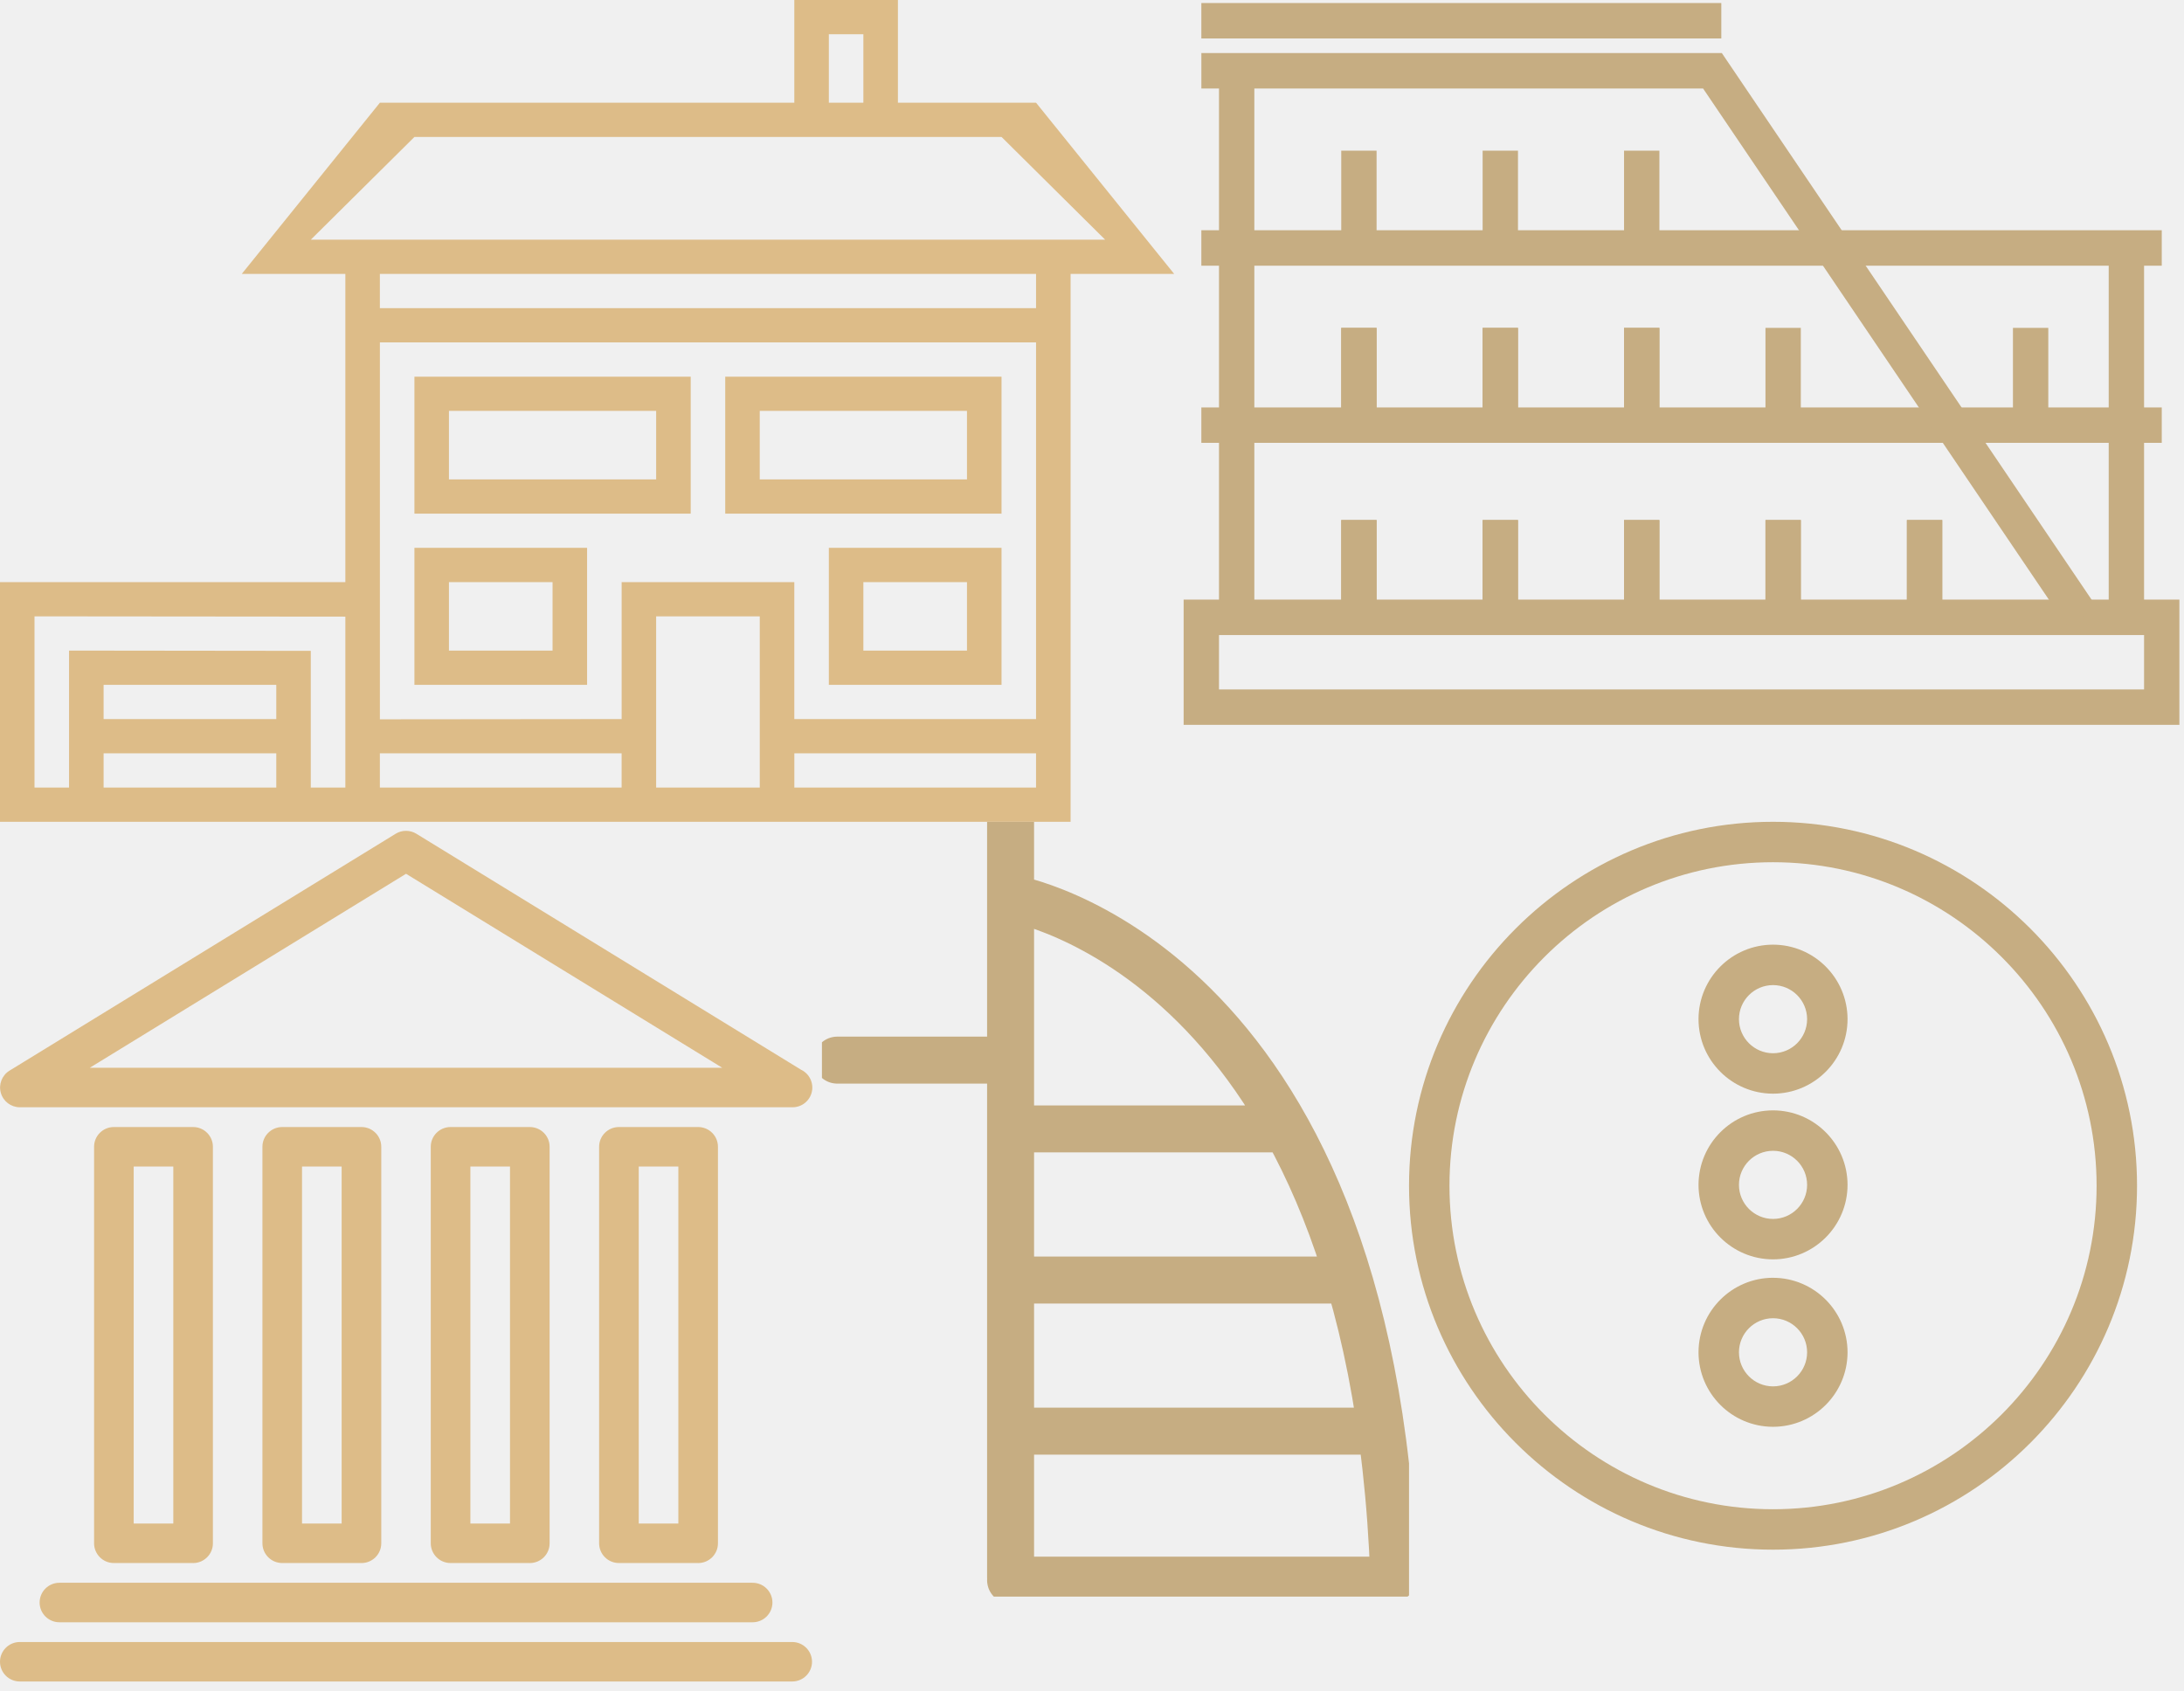
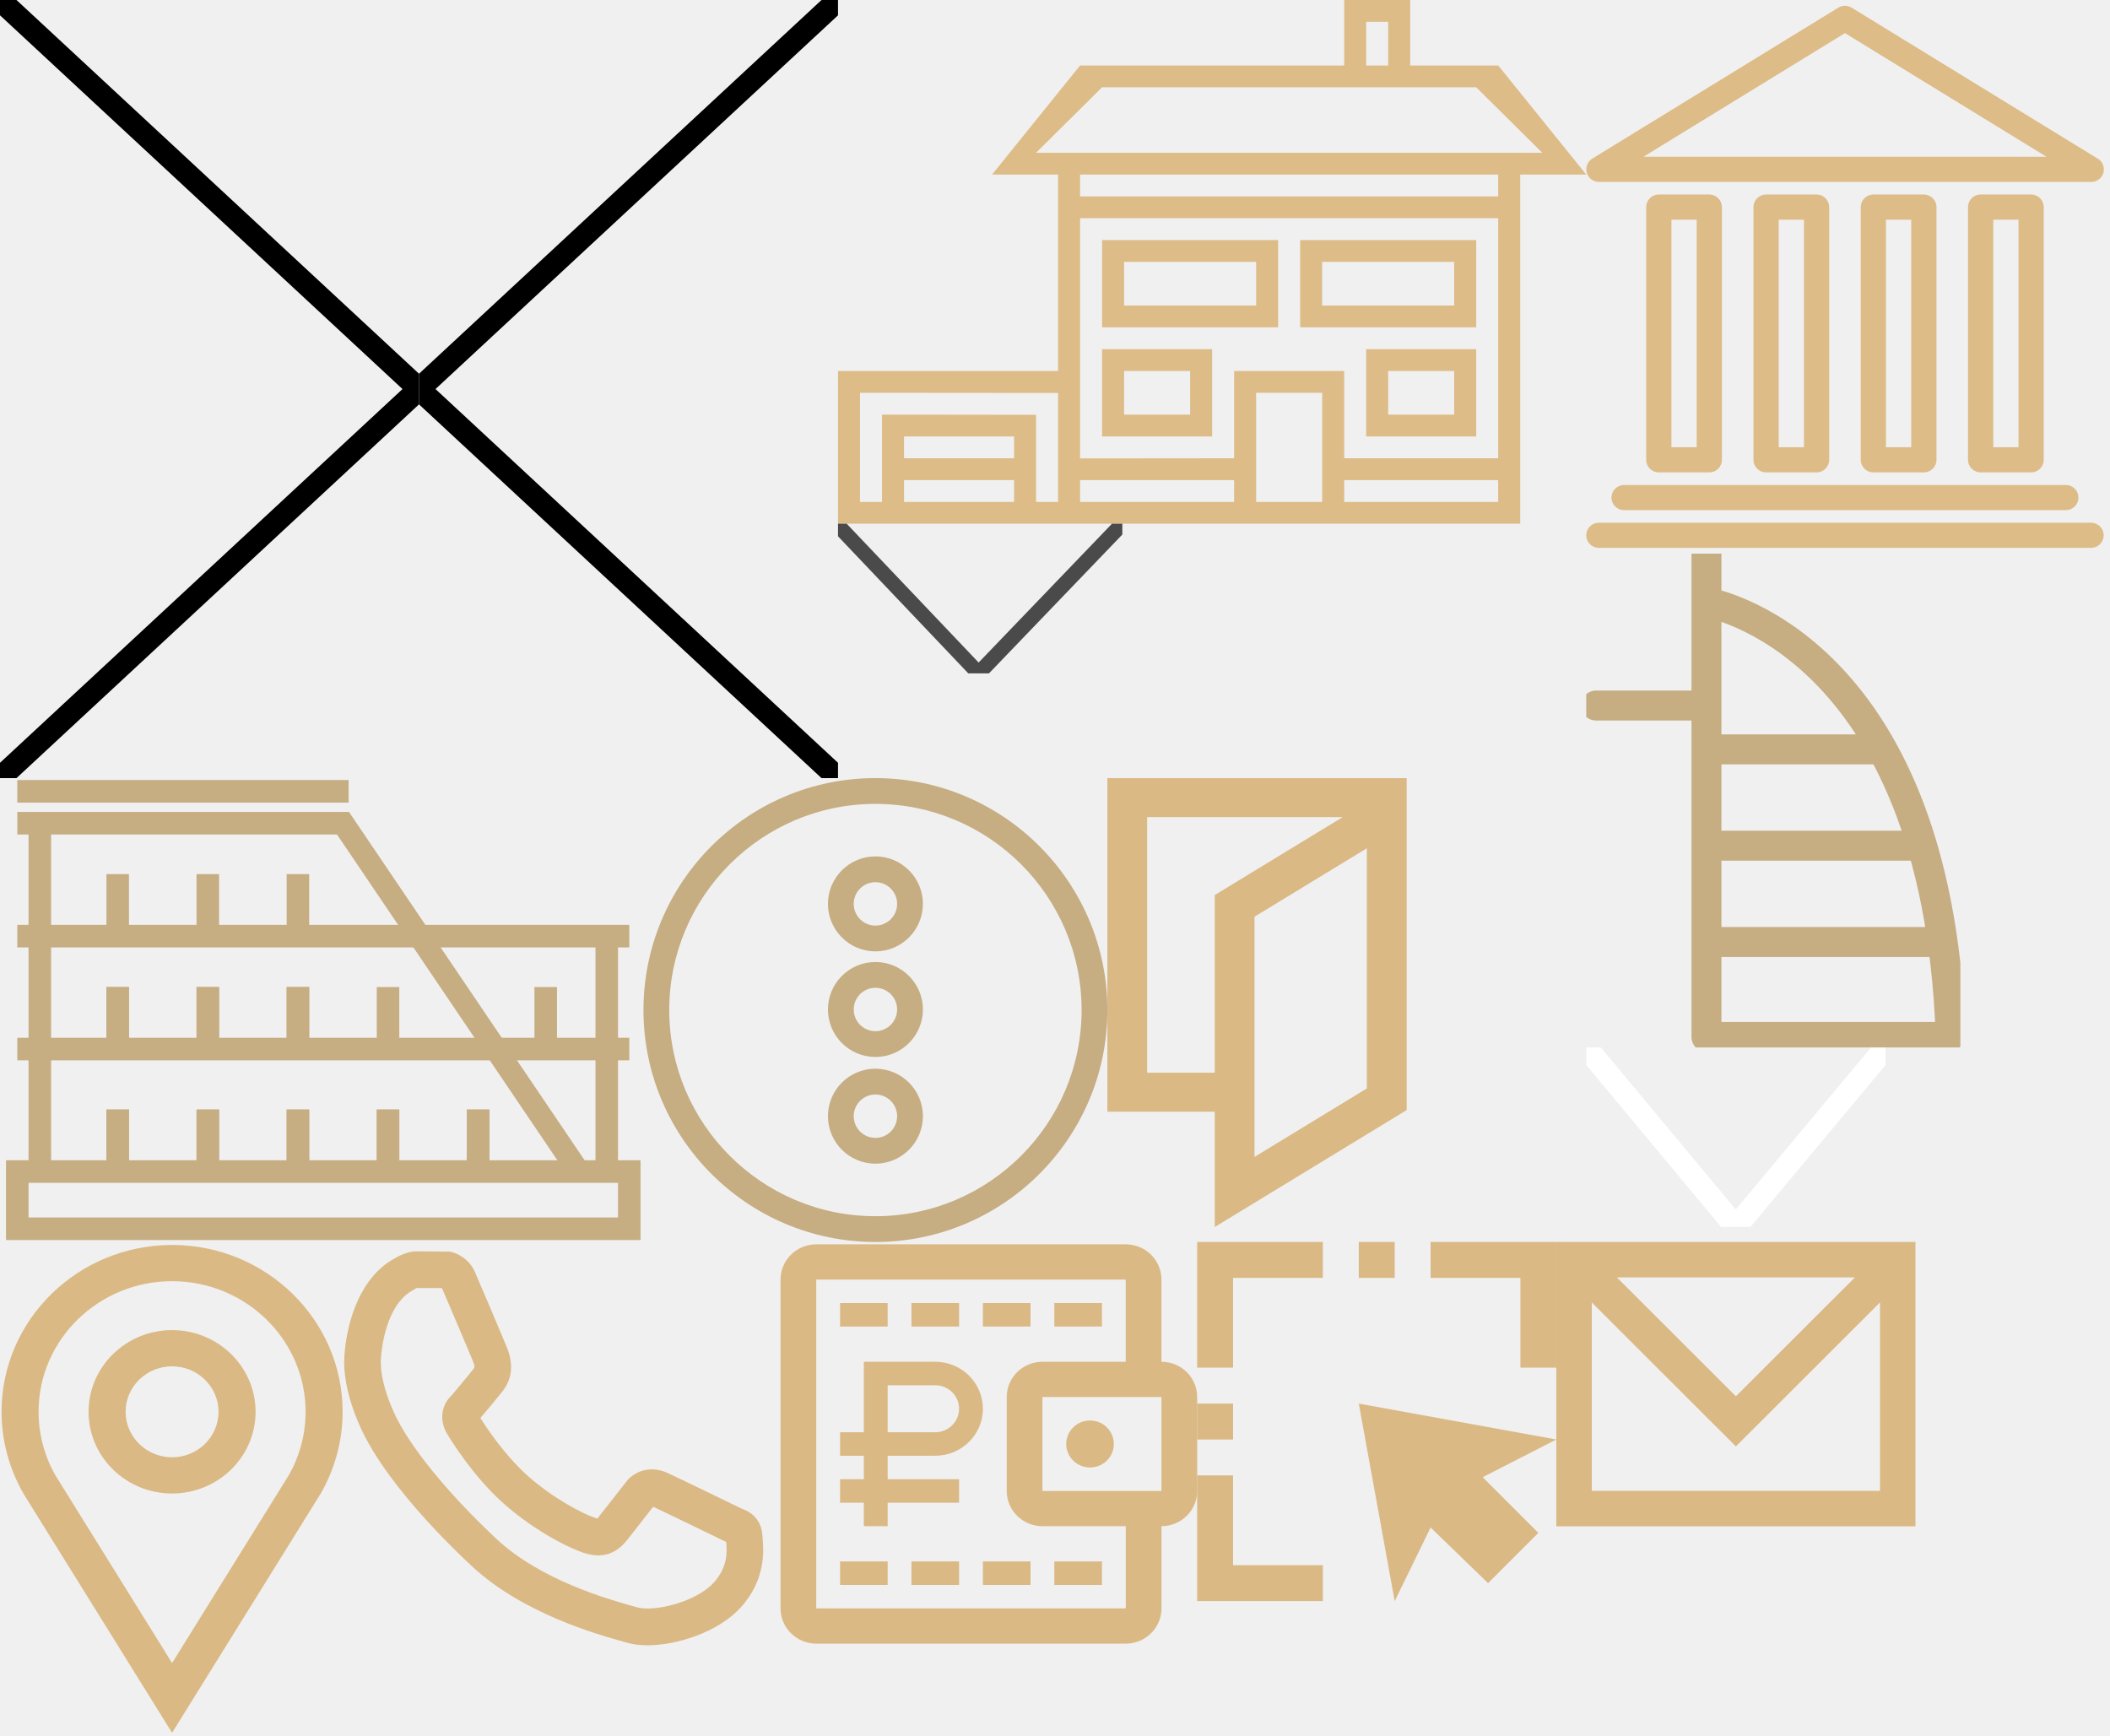
- <svg xmlns="http://www.w3.org/2000/svg" width="93" height="72" viewBox="0 0 93 72">
-   <svg width="25" height="33" viewBox="0 0 25 33" id="L1VzZXJzL2t1a2tvbWFoL3Byb2plY3RzL0xlRHVuZS1mcm9udGVuZC9zcmMvbW9kdWxlcy9jYXRlZ29yaWVzL3Nwcml0ZS1jYXRlZ29yeS00LnN2Zw==" x="35" y="35">
+ <svg xmlns="http://www.w3.org/2000/svg" width="141" height="116" viewBox="0 0 141 116">
+   <svg width="29" height="27" viewBox="0 0 29 27" id="L1VzZXJzL2t1a2tvbWFoL3Byb2plY3RzL0xlRHVuZS1mcm9udGVuZC9zcmMvbW9kdWxlcy9jYXRhbG9nL3Nwcml0ZS1waG9uZS5zdmc=" x="23" y="83">
+     <path d="M20.273 26.953c-.498 0-.947-.055-1.336-.164l-.175-.05c-1.873-.52-6.848-1.908-10.267-5.108-3.544-3.32-6.233-6.662-7.376-9.172C-.176 9.614-.017 7.886.036 7.319.16 6.005.705 2.795 3.09 1.26 3.55.97 4.215.624 4.807.624l2.236.018c.55.096 1.327.515 1.702 1.384.249.565 1.974 4.63 2.1 4.947.477 1.136.4 2.142-.24 2.974a57.531 57.531 0 0 1-1.503 1.814c.398.638 1.598 2.458 3.127 3.834 1.626 1.462 3.636 2.543 4.543 2.844.066.022.118.036.158.044l.102-.14.107-.138c.414-.537 1.696-2.163 1.696-2.163.235-.354.873-.847 1.726-.847.348 0 .7.081 1.047.24.79.363 4.33 2.085 4.997 2.408.645.2 1.288.795 1.34 1.753l.015.181c.067.765.249 2.794-1.486 4.673-1.512 1.643-4.264 2.503-6.2 2.503zM4.806 3.082c.024.014-.249.155-.401.253-1.517.974-1.862 3.471-1.933 4.212-.038.405-.15 1.642.872 3.89 1 2.194 3.55 5.333 6.82 8.396 2.98 2.79 7.537 4.06 9.252 4.538l.18.05c.12.034.333.074.677.074 1.36 0 3.431-.654 4.406-1.714.969-1.051.905-2.09.85-2.732-.673-.327-4.007-1.947-4.881-2.353-.362.464-1.247 1.59-1.577 2.014-.516.691-1.372 1.622-3.063 1.064-1.33-.442-3.613-1.731-5.412-3.349-1.994-1.795-3.438-4.139-3.71-4.59-.622-1.024-.29-2.05.286-2.573-.009-.003 1.003-1.179 1.498-1.819.054-.068.06-.183-.086-.53-.132-.33-1.72-4.076-2.05-4.83H4.807v-.001z" fill-rule="nonzero" fill="#DAB985" />
+   </svg>
+   <svg width="23" height="33" viewBox="0 0 23 33" id="L1VzZXJzL2t1a2tvbWFoL3Byb2plY3RzL0xlRHVuZS1mcm9udGVuZC9zcmMvbW9kdWxlcy9jYXRhbG9nL3Nwcml0ZS1wbGFjZS5zdmc=" y="83">
+     <g fill-rule="nonzero" fill="#DAB985">
+       <path d="M11.499.2C5.215.2.103 5.2.103 11.348c0 1.906.501 3.788 1.471 5.48L11.499 32.8l9.944-16.006a10.968 10.968 0 0 0 1.453-5.445c0-6.148-5.11-11.15-11.397-11.15zm7.806 15.374L11.5 28.14 3.71 15.607a8.578 8.578 0 0 1-1.133-4.259c0-4.813 4.002-8.728 8.92-8.728 4.92 0 8.924 3.915 8.924 8.728 0 1.49-.393 2.964-1.117 4.225z" />
+       <path d="M11.499 5.889c-3.078 0-5.581 2.45-5.581 5.46s2.502 5.46 5.58 5.46c3.08 0 5.581-2.45 5.581-5.46s-2.5-5.46-5.58-5.46zm0 8.5c-1.713 0-3.106-1.364-3.106-3.04 0-1.675 1.393-3.038 3.106-3.038 1.711 0 3.105 1.363 3.105 3.038 0 1.675-1.394 3.04-3.105 3.04z" />
+     </g>
+   </svg>
+   <svg width="28" height="27" viewBox="0 0 28 27" id="L1VzZXJzL2t1a2tvbWFoL3Byb2plY3RzL0xlRHVuZS1mcm9udGVuZC9zcmMvbW9kdWxlcy9jYXRhbG9nL3Nwcml0ZS1wcmljZS5zdmc=" x="52" y="83">
+     <g fill-rule="nonzero" fill="#DAB985">
+       <path d="M25.614 8.006V2.512c0-1.3-1.069-2.355-2.387-2.355H2.545C1.228.157.16 1.211.16 2.512v21.976c0 1.3 1.069 2.355 2.386 2.355h20.682c1.318 0 2.387-1.054 2.387-2.355v-5.494c1.318 0 2.386-1.054 2.386-2.354v-6.28c0-1.3-1.068-2.354-2.386-2.354zm-2.387 16.482H2.545V2.512h20.682v5.494H17.66c-1.318 0-2.386 1.054-2.386 2.354v6.28c0 1.3 1.068 2.354 2.386 2.354h5.568v5.494zm2.387-7.848h-7.955v-6.28h7.955v6.28z" />
+       <ellipse cx="20.841" cy="13.5" rx="1.591" ry="1.57" />
+       <path d="M18.455 4.081h3.182v1.57h-3.182zM13.682 4.081h3.182v1.57h-3.182zM8.909 4.081h3.182v1.57H8.909zM4.136 4.081h3.182v1.57H4.136zM18.455 21.349h3.182v1.57h-3.182zM13.682 21.349h3.182v1.57h-3.182zM8.909 21.349h3.182v1.57H8.909zM4.136 21.349h3.182v1.57H4.136zM10.5 14.285c1.754 0 3.182-1.409 3.182-3.14 0-1.73-1.428-3.14-3.182-3.14H5.727v4.71h-1.59v1.57h1.59v1.57h-1.59v1.57h1.59v1.57h1.591v-1.57h4.773v-1.57H7.318v-1.57H10.5zm-3.182-4.71H10.5c.877 0 1.59.705 1.59 1.57 0 .866-.713 1.57-1.59 1.57H7.318v-3.14z" />
+     </g>
+   </svg>
+   <svg width="20" height="12" viewBox="0 0 20 12" id="L1VzZXJzL2t1a2tvbWFoL3Byb2plY3RzL0xlRHVuZS1mcm9udGVuZC9zcmMvbW9kdWxlcy9jYXRhbG9nL3Nwcml0ZS1zaG93LW1vcmUuc3Zn" x="106" y="70">
+     <path d="M0 0l9.992 12L20 .009" stroke-width="1.5" stroke="#FFF" fill="none" fill-rule="evenodd" stroke-linecap="round" stroke-linejoin="round" />
+   </svg>
+   <svg width="24" height="24" viewBox="0 0 24 24" id="L1VzZXJzL2t1a2tvbWFoL3Byb2plY3RzL0xlRHVuZS1mcm9udGVuZC9zcmMvbW9kdWxlcy9jYXRhbG9nL3Nwcml0ZS1zcGFjZS5zdmc=" x="80" y="83">
+     <g fill-rule="nonzero" fill="#DAB985">
+       <path d="M19.08 15.72l3.72 3.72-3.36 3.36-3.84-3.72L13.2 24l-2.4-13.2L24 13.2zM21.6 2.4h-6V0H24v8.4h-2.4zM10.8 0h2.4v2.4h-2.4zM2.4 8.4H0V0h8.4v2.4h-6zM2.4 21.6h6V24H0v-8.4h2.4zM0 10.8h2.4v2.4H0z" />
+     </g>
+   </svg>
+   <svg width="25" height="33" viewBox="0 0 25 33" id="L1VzZXJzL2t1a2tvbWFoL3Byb2plY3RzL0xlRHVuZS1mcm9udGVuZC9zcmMvbW9kdWxlcy9jYXRlZ29yaWVzL3Nwcml0ZS1jYXRlZ29yeS00LnN2Zw==" x="106" y="37">
    <g stroke-width="2" stroke="#C6AD82" fill="none" fill-rule="evenodd" stroke-linecap="round" stroke-linejoin="round">
      <path d="M8.033 0v32.188M8.033 32.298h16.172M8.033 3.244S23.42 5.755 24.351 32.188M8.619 13.08h11.167M8.619 19.516h13.248M8.619 25.952h15.198M.65 10.15h6.83" />
    </g>
  </svg>
-   <svg width="31" height="31" viewBox="0 0 31 31" id="L1VzZXJzL2t1a2tvbWFoL3Byb2plY3RzL0xlRHVuZS1mcm9udGVuZC9zcmMvbW9kdWxlcy9jYXRlZ29yaWVzL3Nwcml0ZS1jYXRlZ29yeS01LnN2Zw==" x="60" y="35">
+   <svg width="31" height="31" viewBox="0 0 31 31" id="L1VzZXJzL2t1a2tvbWFoL3Byb2plY3RzL0xlRHVuZS1mcm9udGVuZC9zcmMvbW9kdWxlcy9jYXRlZ29yaWVzL3Nwcml0ZS1jYXRlZ29yeS01LnN2Zw==" x="43" y="52">
    <path d="M15.5 19.42a3.177 3.177 0 0 0-3.173 3.174 3.177 3.177 0 0 0 3.173 3.173 3.177 3.177 0 0 0 3.173-3.173 3.177 3.177 0 0 0-3.173-3.173zm0 4.625c-.8 0-1.451-.651-1.451-1.45 0-.801.65-1.452 1.451-1.452.8 0 1.451.651 1.451 1.451s-.65 1.451-1.451 1.451zm0-11.755a3.177 3.177 0 0 0-3.173 3.173 3.177 3.177 0 0 0 3.173 3.173 3.177 3.177 0 0 0 3.173-3.173A3.177 3.177 0 0 0 15.5 12.29zm0 4.624c-.8 0-1.451-.651-1.451-1.451s.65-1.451 1.451-1.451c.8 0 1.451.65 1.451 1.45 0 .8-.65 1.452-1.451 1.452zm0-11.681a3.177 3.177 0 0 0-3.173 3.173 3.177 3.177 0 0 0 3.173 3.173 3.177 3.177 0 0 0 3.173-3.173A3.177 3.177 0 0 0 15.5 5.233zm0 4.624c-.8 0-1.451-.651-1.451-1.451s.65-1.451 1.451-1.451c.8 0 1.451.651 1.451 1.45 0 .801-.65 1.452-1.451 1.452zM15.5 0C6.953 0 0 6.953 0 15.5S6.953 31 15.5 31 31 24.047 31 15.5 24.047 0 15.5 0zm0 29.278c-7.597 0-13.778-6.18-13.778-13.778 0-7.597 6.18-13.778 13.778-13.778 7.597 0 13.778 6.18 13.778 13.778 0 7.597-6.18 13.778-13.778 13.778z" fill-rule="nonzero" fill="#C6AD82" />
  </svg>
-   <svg width="50" height="35" viewBox="0 0 50 35" id="L1VzZXJzL2t1a2tvbWFoL3Byb2plY3RzL0xlRHVuZS1mcm9udGVuZC9zcmMvbW9kdWxlcy9jYXRlZ29yaWVzL3Nwcml0ZS1jYXRlZ29yeS0xLnN2Zw==">
+   <svg width="50" height="35" viewBox="0 0 50 35" id="L1VzZXJzL2t1a2tvbWFoL3Byb2plY3RzL0xlRHVuZS1mcm9udGVuZC9zcmMvbW9kdWxlcy9jYXRlZ29yaWVzL3Nwcml0ZS1jYXRlZ29yeS0xLnN2Zw==" x="56">
    <path d="M14.706 35H0V24.792h14.706V11.667h-4.412l5.882-7.292h17.648V0h4.411v4.375h5.883L50 11.667h-4.412V35H14.706zm1.47-21.875h27.942v-1.458H16.176v1.458zm1.471-7.292l-4.412 4.375H47.06l-4.412-4.375h-25zm-1.47 27.709H26.47v-1.459H16.176v1.459zm27.94-18.959h-27.94v16.052l10.294-.01v-5.833h7.353v5.833h10.294V14.583zm0 18.959v-1.459H33.825v1.459h10.294zm-11.764 0V26.25H27.94v7.292h4.412zM17.647 23.333H25v5.834h-7.353v-5.834zm1.47 1.459v2.916h4.412v-2.916h-4.411zm16.177-1.459h7.353v5.834h-7.353v-5.834zm1.47 1.459v2.916h4.412v-2.916h-4.411zm-1.47-23.334v2.917h1.47V1.458h-1.47zM14.706 33.542v-7.28L1.47 26.25v7.292h1.47v-5.834l10.294.012v5.822h1.47zm-2.941-1.459H4.412v1.459h7.353v-1.459zm0-1.458v-1.458H4.412v1.458h7.353zm5.882-14.583h11.765v5.833H17.647v-5.833zm1.47 1.458v2.917h8.824V17.5h-8.823zm11.765-1.458h11.765v5.833H30.882v-5.833zm1.47 1.458v2.917h8.824V17.5h-8.823z" fill-rule="nonzero" fill="#DDBC88" />
  </svg>
-   <svg width="35" height="37" viewBox="0 0 35 37" id="L1VzZXJzL2t1a2tvbWFoL3Byb2plY3RzL0xlRHVuZS1mcm9udGVuZC9zcmMvbW9kdWxlcy9jYXRlZ29yaWVzL3Nwcml0ZS1jYXRlZ29yeS0yLnN2Zw==" y="35">
+   <svg width="35" height="37" viewBox="0 0 35 37" id="L1VzZXJzL2t1a2tvbWFoL3Byb2plY3RzL0xlRHVuZS1mcm9udGVuZC9zcmMvbW9kdWxlcy9jYXRlZ29yaWVzL3Nwcml0ZS1jYXRlZ29yeS0yLnN2Zw==" x="106">
    <path d="M33.743 12.158H.843a.842.842 0 0 1-.442-1.557L16.847.51a.844.844 0 0 1 .884 0l16.377 10.048a.84.84 0 0 1-.365 1.6zm-29.92-1.682h26.932L17.29 2.214 3.823 10.476zm4.4 21.093H4.849a.842.842 0 0 1-.843-.84V13.84c0-.464.378-.84.843-.84h3.374c.465 0 .843.376.843.84V30.73c0 .464-.378.84-.843.84zm-2.53-1.682H7.38V14.681H5.693v15.206zm9.699 1.682h-3.374a.842.842 0 0 1-.843-.84V13.84c0-.464.378-.84.843-.84h3.374c.465 0 .843.376.843.84V30.73c0 .464-.378.84-.843.84zm-2.53-1.682h1.686V14.681h-1.687v15.206zm9.698 1.682h-3.373a.842.842 0 0 1-.844-.84V13.84c0-.464.378-.84.844-.84h3.373c.466 0 .844.376.844.84V30.73c0 .464-.378.84-.844.84zm-2.53-1.682h1.687V14.681H20.03v15.206zm9.699 1.682h-3.374a.842.842 0 0 1-.843-.84V13.84c0-.464.378-.84.843-.84h3.374c.465 0 .843.376.843.84V30.73c0 .464-.378.84-.843.84zm-2.53-1.682h1.687V14.681h-1.687v15.206zm5.693 3.364a.842.842 0 0 0-.844-.841H2.53a.842.842 0 0 0-.843.84c0 .465.378.842.843.842h29.518a.842.842 0 0 0 .844-.841zm1.686 2.523a.842.842 0 0 0-.843-.841H.843a.842.842 0 0 0-.843.84c0 .465.378.841.843.841h32.892a.842.842 0 0 0 .843-.84z" fill-rule="nonzero" fill="#DDBC88" />
  </svg>
-   <svg width="43" height="31" viewBox="0 0 43 31" id="L1VzZXJzL2t1a2tvbWFoL3Byb2plY3RzL0xlRHVuZS1mcm9udGVuZC9zcmMvbW9kdWxlcy9jYXRlZ29yaWVzL3Nwcml0ZS1jYXRlZ29yeS0zLnN2Zw==" x="50">
+   <svg width="43" height="31" viewBox="0 0 43 31" id="L1VzZXJzL2t1a2tvbWFoL3Byb2plY3RzL0xlRHVuZS1mcm9udGVuZC9zcmMvbW9kdWxlcy9jYXRlZ29yaWVzL3Nwcml0ZS1jYXRlZ29yeS0zLnN2Zw==" y="52">
    <g fill-rule="nonzero" fill="#C6AD82">
      <path d="M42.805 30.87H.402v-5.333h42.402v5.334zM1.908 29.362H41.3v-2.315H1.908v2.315zM1.156 17.352h40.897v1.509H1.156zM1.156 9.806h40.897v1.509H1.156z" />
      <path d="M38.042 26.715L22.522 3.77H1.157v-1.51H23.32l15.968 23.609zM39.794 10.56H41.3v15.731h-1.506z" />
      <path d="M1.908 3.014h1.505v23.278H1.908zM7.113 6.417h1.505v4.143H7.113zM13.134 6.417h1.505v4.143h-1.505zM19.156 6.417h1.505v4.143h-1.505zM7.113 13.964h1.505v4.143H7.113zM13.134 13.964h1.505v4.143h-1.505zM19.156 13.964h1.505v4.143h-1.505z" />
      <path d="M7.113 13.964h1.505v4.143H7.113zM13.134 13.964h1.505v4.143h-1.505zM19.156 13.964h1.505v4.143h-1.505zM7.113 22.148h1.505v4.144H7.113zM13.134 22.148h1.505v4.144h-1.505zM19.156 22.148h1.505v4.144h-1.505z" />
      <path d="M7.113 22.148h1.505v4.144H7.113zM13.134 22.148h1.505v4.144h-1.505zM19.156 22.148h1.505v4.144h-1.505zM25.178 13.964h1.505v4.143h-1.505zM35.716 13.964h1.505v4.143h-1.505zM25.178 22.148h1.505v4.144h-1.505z" />
      <path d="M25.178 22.148h1.505v4.144h-1.505zM31.2 22.148h1.505v4.144H31.2z" />
      <path d="M31.2 22.148h1.505v4.144H31.2zM1.156.129h22.141v1.509H1.156z" />
    </g>
  </svg>
+   <svg width="28" height="52" viewBox="0 0 28 52" id="L1VzZXJzL2t1a2tvbWFoL3Byb2plY3RzL0xlRHVuZS1mcm9udGVuZC9zcmMvbW9kdWxlcy9wYWdpbmF0aW9uL3Nwcml0ZS1hcnJvdy1sZWZ0LnN2Zw==" x="28">
+     <path d="M28 0L0 26l28 26" stroke="#000" stroke-width="1.5" fill="none" fill-rule="evenodd" stroke-linecap="round" stroke-linejoin="round" />
+   </svg>
+   <svg width="28" height="52" viewBox="0 0 28 52" id="L1VzZXJzL2t1a2tvbWFoL3Byb2plY3RzL0xlRHVuZS1mcm9udGVuZC9zcmMvbW9kdWxlcy9wYWdpbmF0aW9uL3Nwcml0ZS1hcnJvdy1yaWdodC5zdmc=">
+     <path d="M0 0l28 26L0 52" stroke="#000" stroke-width="1.5" fill="none" fill-rule="evenodd" stroke-linecap="round" stroke-linejoin="round" />
+   </svg>
+   <svg width="19" height="10" viewBox="0 0 19 10" id="L1VzZXJzL2t1a2tvbWFoL3Byb2plY3RzL0xlRHVuZS1mcm9udGVuZC9zcmMvbW9kdWxlcy9zZWxlY3Qvc3ByaXRlLXNlbGVjdC1hcnJvdy5zdmc=" x="56" y="35">
+     <path d="M0 .115L9.395 10 19 0" stroke="#4A4A4A" fill="none" fill-rule="evenodd" stroke-linecap="round" stroke-linejoin="round" />
+   </svg>
+   <svg width="24" height="19" viewBox="0 0 24 19" id="L1VzZXJzL2t1a2tvbWFoL3Byb2plY3RzL0xlRHVuZS1mcm9udGVuZC9zcmMvcGFnZXMvY29udGFjdHMvc3ByaXRlLW1haWwuc3Zn" x="104" y="83">
+     <path d="M0 0v19h24V0H0zm19.954 2.367L12 10.313 4.046 2.367h15.908zM2.37 16.633V4.041l9.63 9.62 9.63-9.62v12.592H2.37z" fill-rule="nonzero" fill="#DAB985" />
+   </svg>
+   <svg width="20" height="30" viewBox="0 0 20 30" id="L1VzZXJzL2t1a2tvbWFoL3Byb2plY3RzL0xlRHVuZS1mcm9udGVuZC9zcmMvcGFnZXMvY29udGFjdHMvc3ByaXRlLXdvcmsuc3Zn" x="74" y="52">
+     <path d="M0 0v22.292h7.175V30L20 22.185V0H0zm17.342 20.737l-7.509 4.576V9.263l7.508-4.576v16.05zM7.175 7.815v11.872H2.658V2.605h13.067l-8.55 5.21z" fill-rule="nonzero" fill="#DAB985" />
+   </svg>
</svg>
